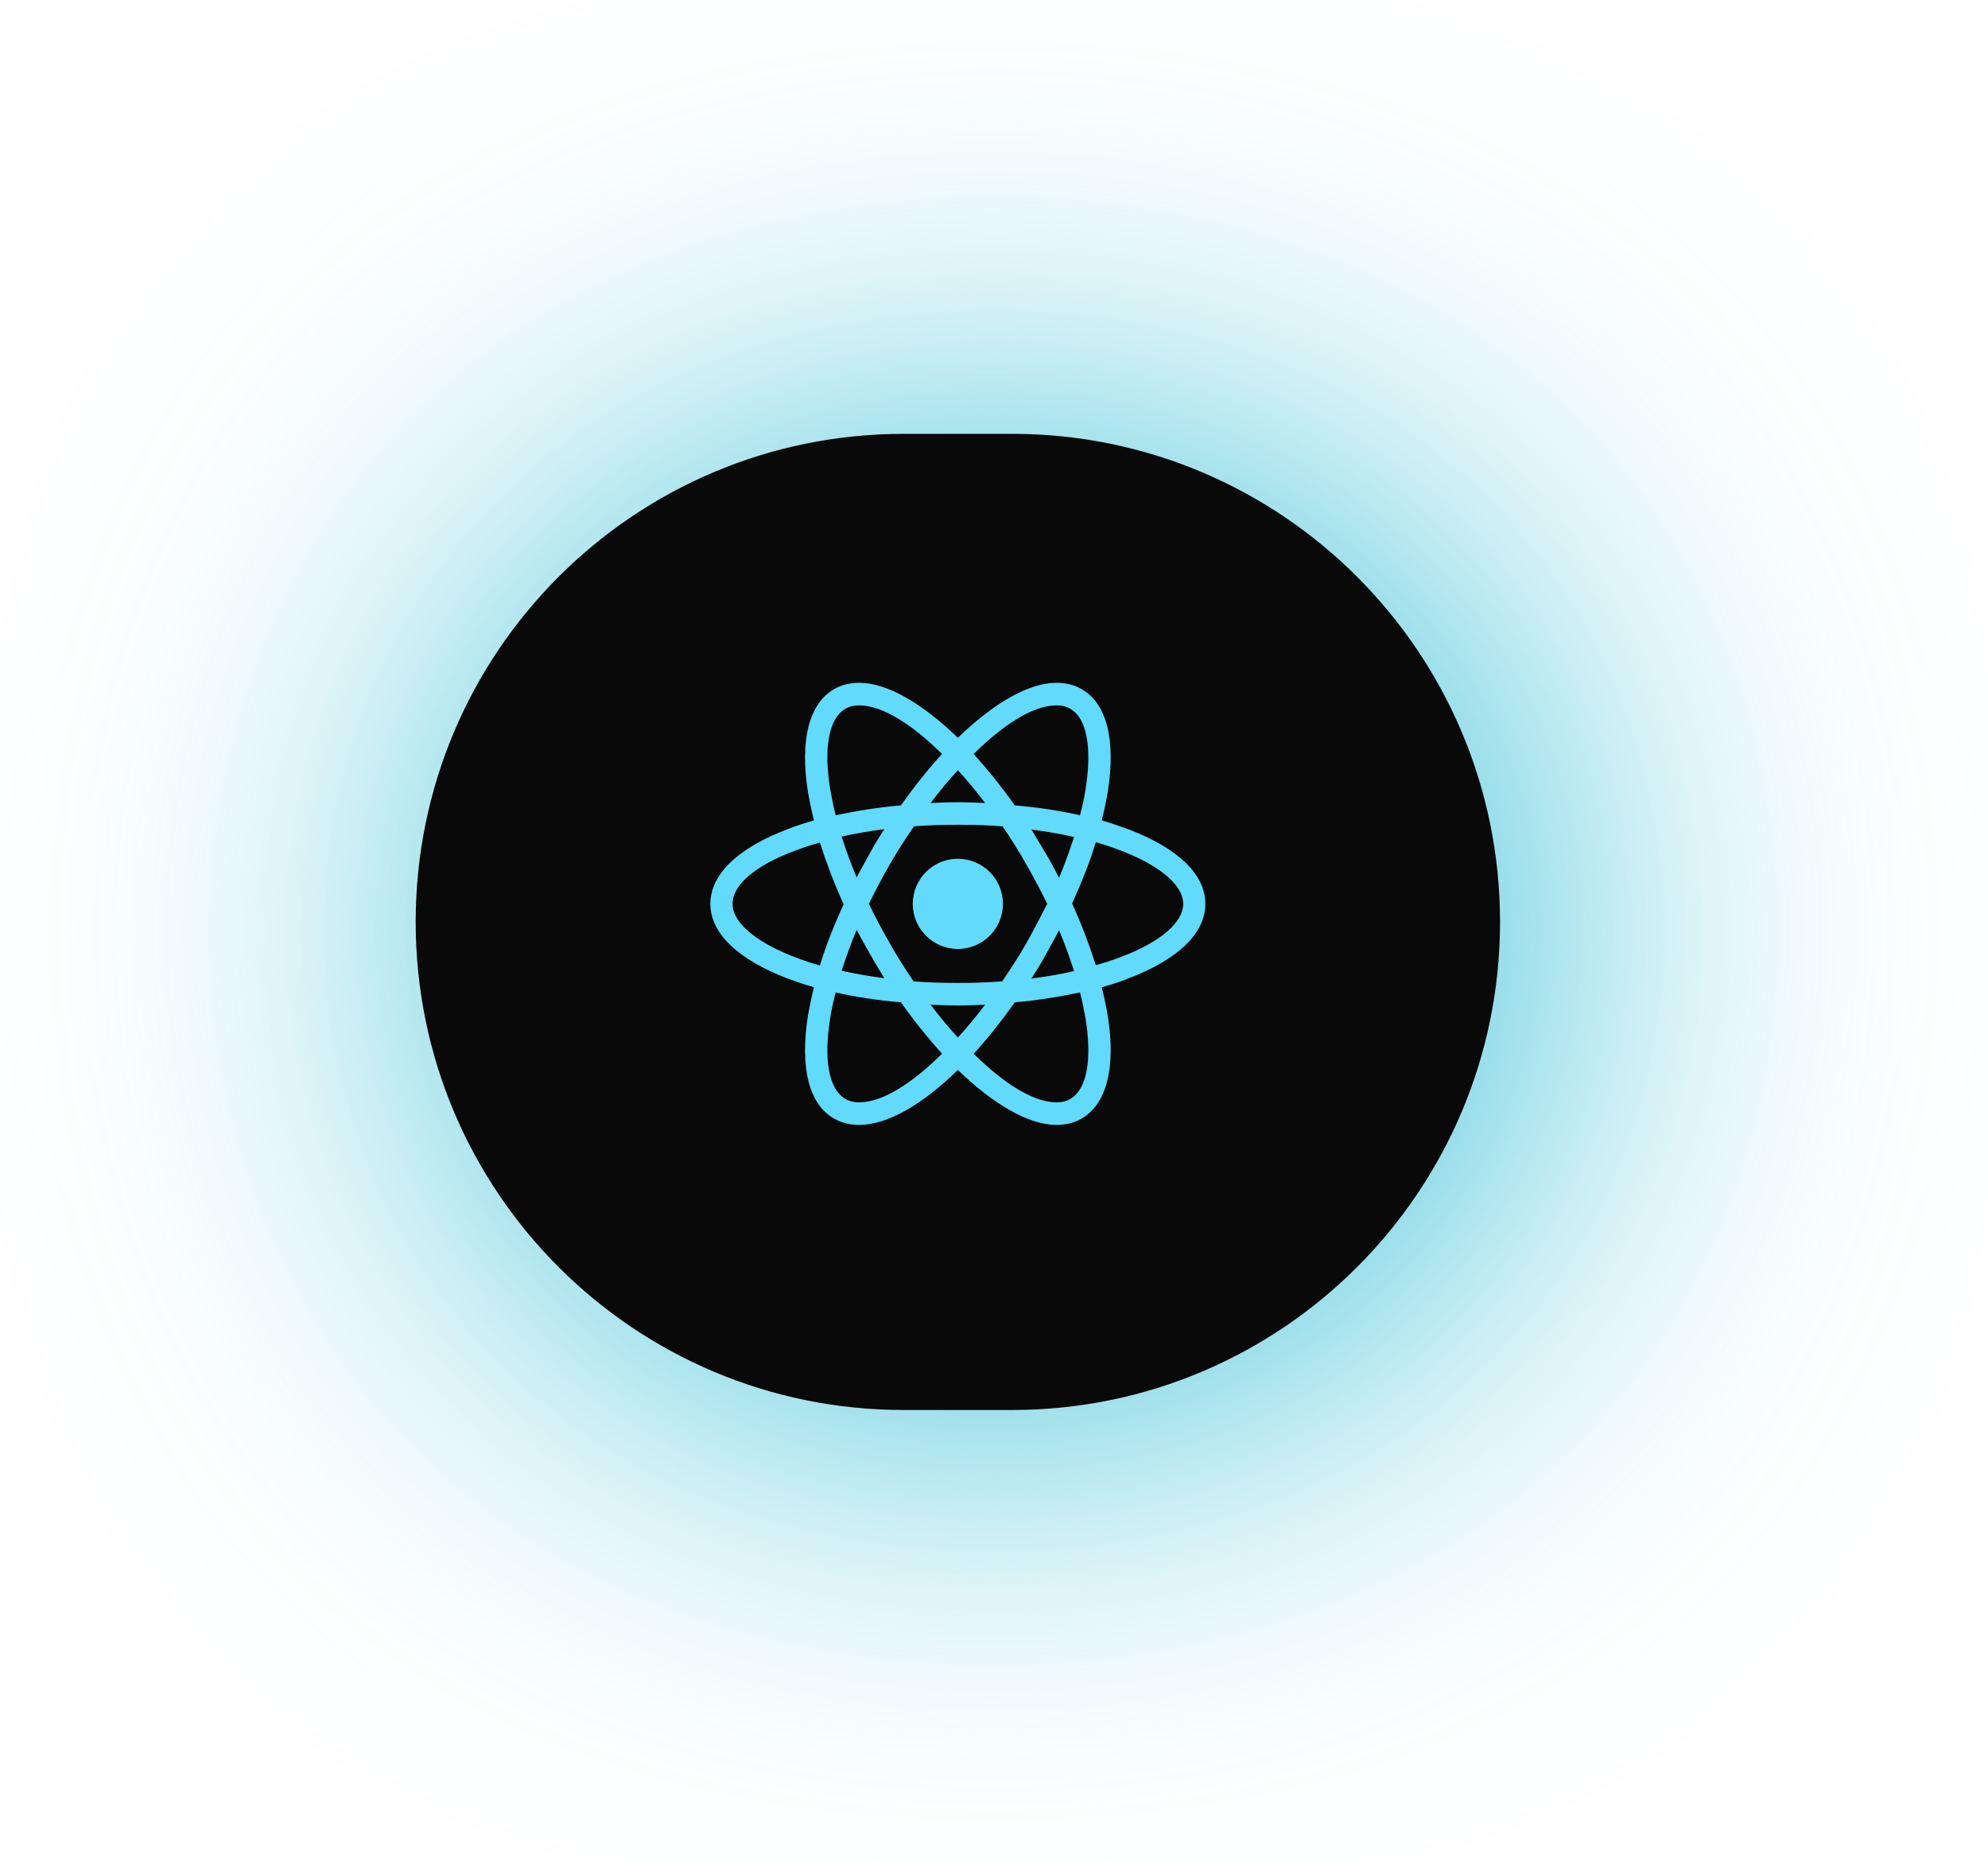
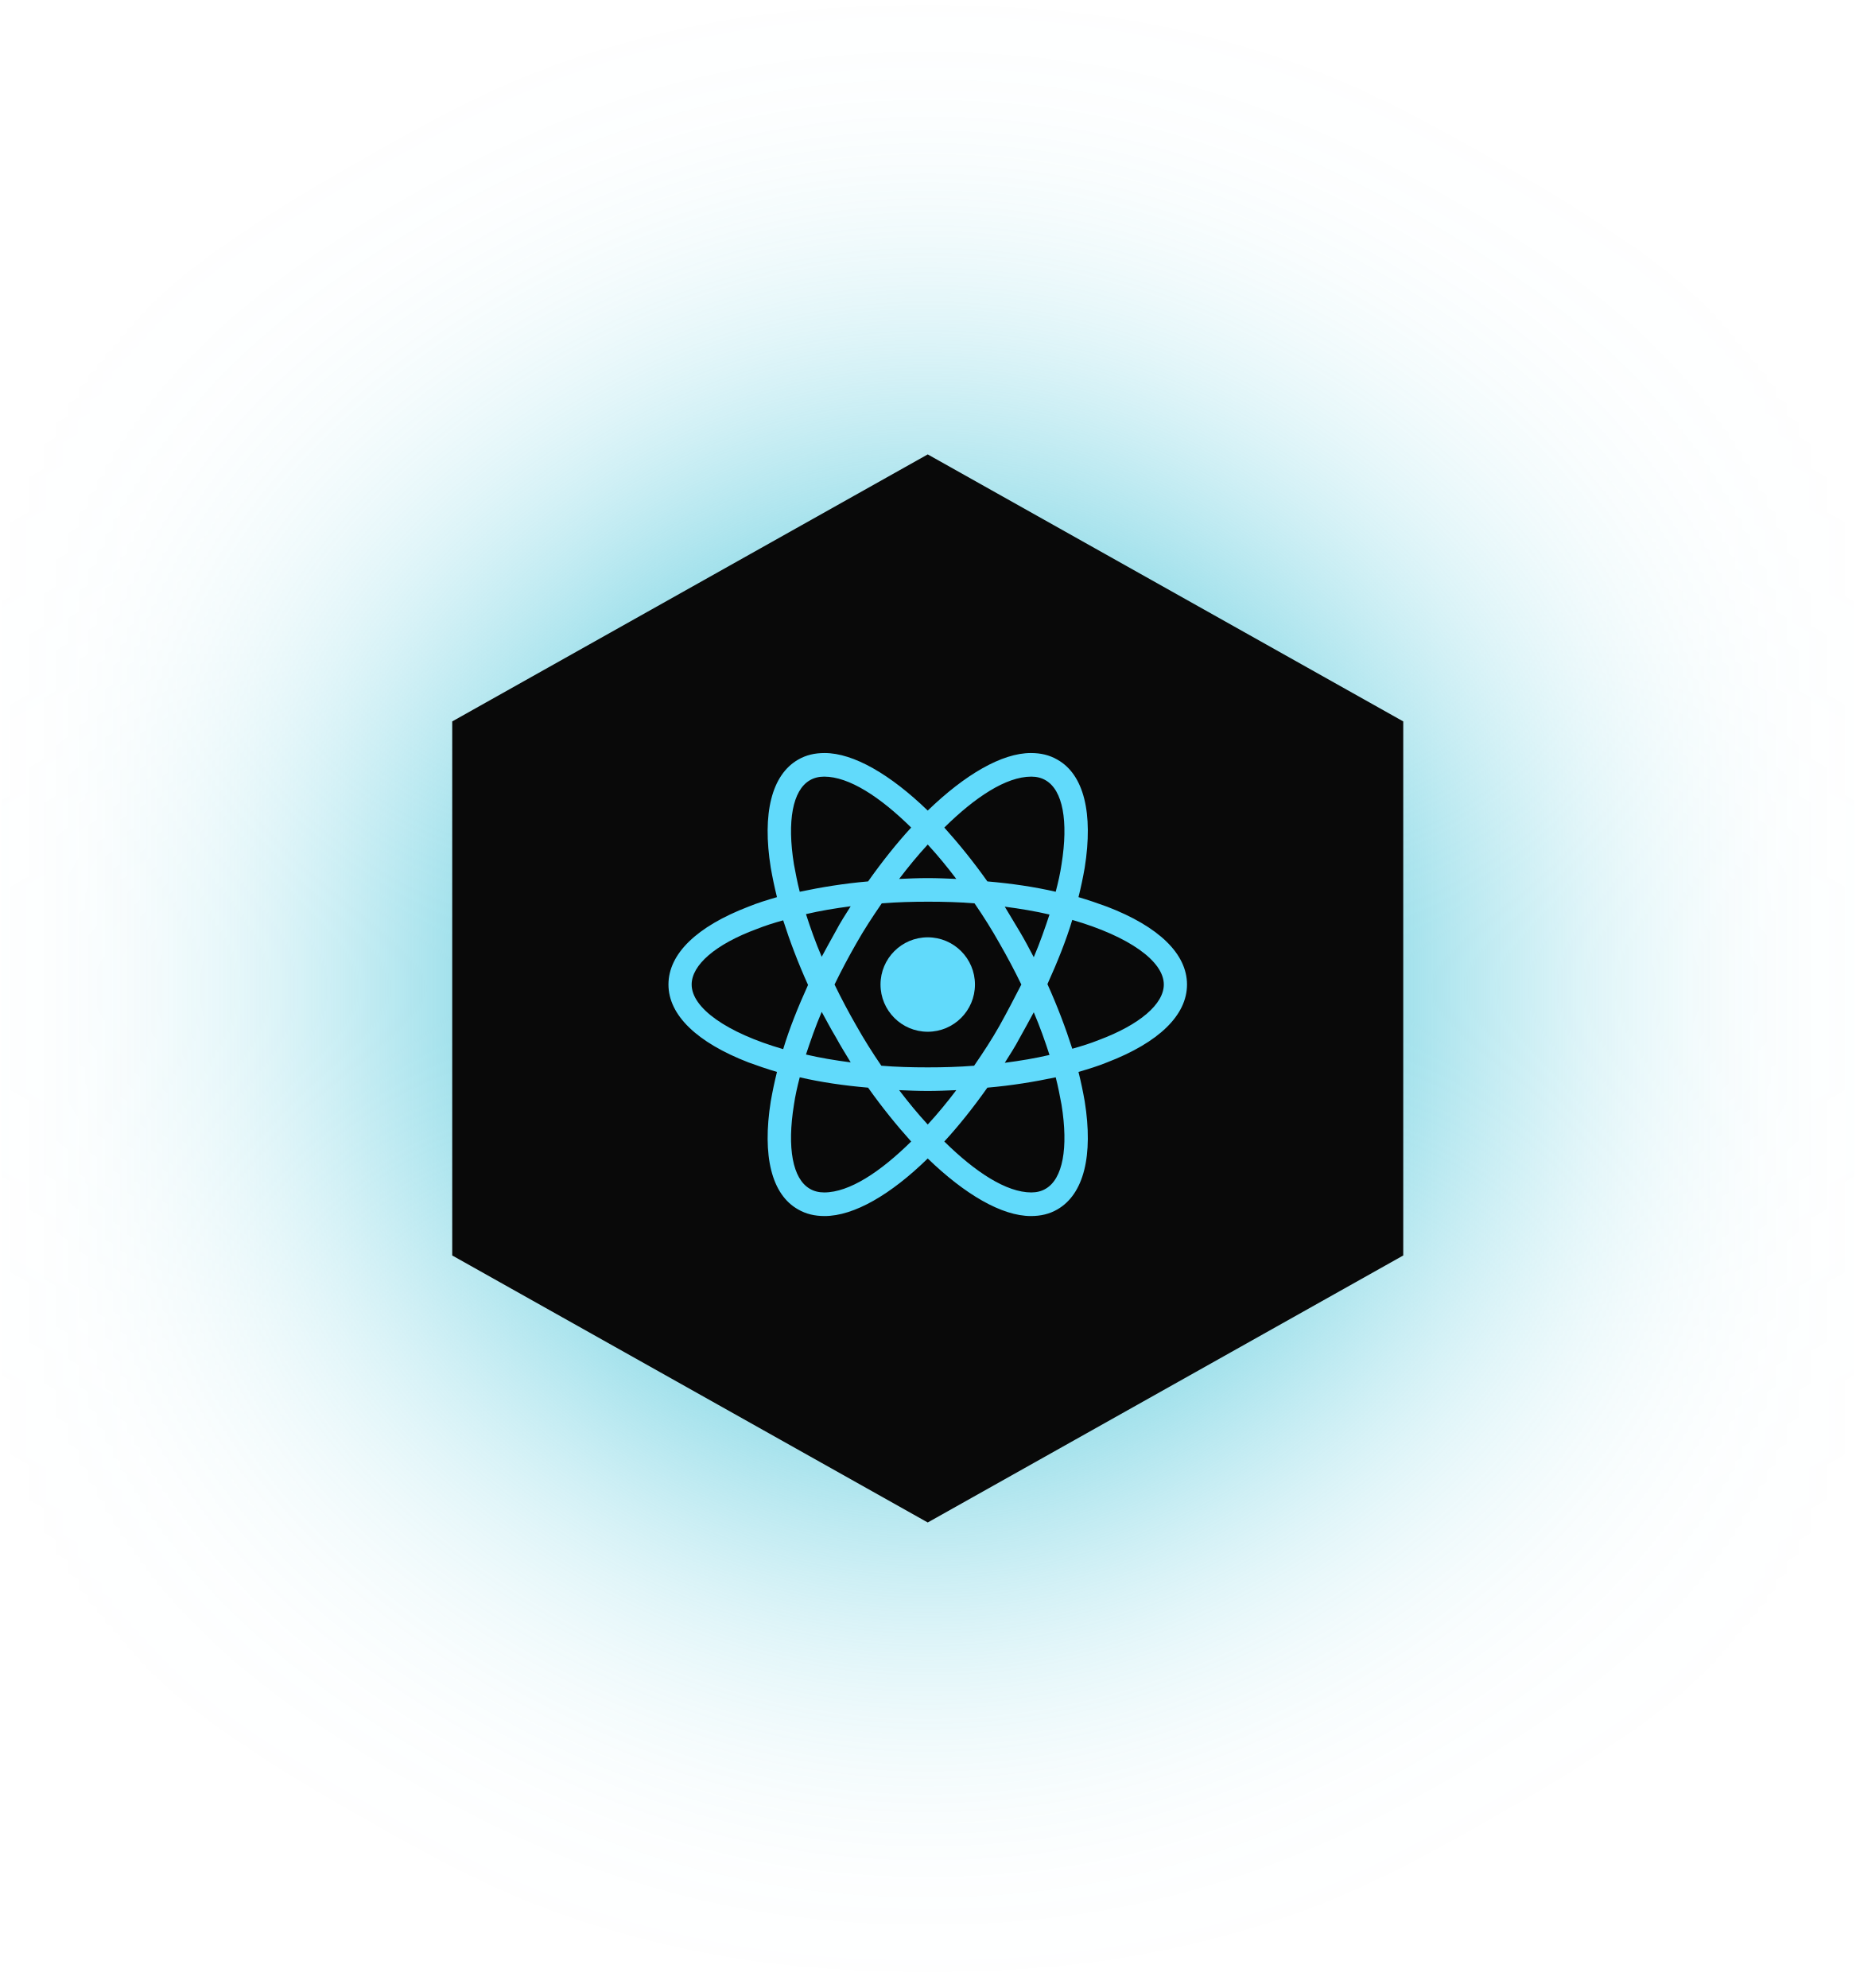
- <svg xmlns="http://www.w3.org/2000/svg" width="110" height="103" viewBox="0 0 110 103" fill="none">
-   <g filter="url(#filter0_f_541_11)">
-     <rect x="25" y="25" width="60" height="53" rx="24" fill="#35BED5" />
+ <svg xmlns="http://www.w3.org/2000/svg" width="98" height="105" viewBox="0 0 98 105" fill="none">
+   <g filter="url(#filter0_f_550_19)">
+     <path d="M49 24L74.115 38.103V66.31L49 80.413L23.885 66.31V38.103L49 24Z" fill="#35BED5" />
  </g>
-   <rect x="23" y="24" width="60" height="54" rx="27" fill="#090909" />
-   <path d="M53 52.494C54.377 52.494 55.494 51.377 55.494 50C55.494 48.623 54.377 47.506 53 47.506C51.623 47.506 50.506 48.623 50.506 50C50.506 51.377 51.623 52.494 53 52.494Z" fill="#61DAFB" />
-   <path d="M62.472 45.888C61.991 45.712 61.487 45.538 60.962 45.384C61.094 44.859 61.203 44.334 61.291 43.831C61.75 40.944 61.247 38.909 59.847 38.122C59.431 37.881 58.972 37.772 58.447 37.772C56.916 37.772 54.969 38.909 53 40.812C51.031 38.909 49.084 37.772 47.553 37.772C47.028 37.772 46.569 37.881 46.153 38.122C44.753 38.931 44.25 40.966 44.709 43.831C44.797 44.334 44.906 44.859 45.038 45.384C44.513 45.538 44.009 45.691 43.528 45.888C40.794 46.938 39.306 48.381 39.306 50C39.306 51.619 40.816 53.062 43.528 54.112C44.009 54.288 44.513 54.462 45.038 54.616C44.906 55.141 44.797 55.666 44.709 56.169C44.25 59.056 44.753 61.091 46.153 61.878C46.569 62.119 47.028 62.228 47.553 62.228C49.106 62.228 51.053 61.091 53 59.188C54.969 61.091 56.916 62.228 58.447 62.228C58.972 62.228 59.431 62.119 59.847 61.878C61.247 61.069 61.75 59.034 61.291 56.169C61.203 55.666 61.094 55.141 60.962 54.616C61.487 54.462 61.991 54.309 62.472 54.112C65.206 53.062 66.694 51.619 66.694 50C66.694 48.381 65.206 46.938 62.472 45.888ZM59.234 39.216C60.131 39.741 60.438 41.359 60.066 43.656C60 44.116 59.891 44.597 59.759 45.1C58.622 44.837 57.419 44.663 56.15 44.553C55.406 43.503 54.641 42.562 53.875 41.709C55.494 40.112 57.134 39.019 58.469 39.019C58.753 39.019 59.016 39.084 59.234 39.216ZM56.784 52.188C56.391 52.888 55.931 53.587 55.45 54.288C54.641 54.353 53.831 54.375 53 54.375C52.147 54.375 51.337 54.353 50.55 54.288C50.069 53.587 49.631 52.888 49.237 52.188C48.822 51.466 48.428 50.722 48.078 50C48.428 49.278 48.822 48.534 49.237 47.812C49.631 47.112 50.091 46.413 50.572 45.712C51.381 45.647 52.191 45.625 53.022 45.625C53.875 45.625 54.684 45.647 55.472 45.712C55.953 46.413 56.391 47.112 56.784 47.812C57.2 48.534 57.594 49.278 57.944 50C57.572 50.722 57.2 51.444 56.784 52.188ZM58.6 51.466C58.928 52.231 59.191 52.975 59.431 53.719C58.688 53.894 57.9 54.025 57.069 54.134C57.331 53.719 57.616 53.281 57.856 52.822C58.119 52.362 58.359 51.903 58.6 51.466ZM53 57.394C52.475 56.825 51.972 56.212 51.491 55.578C51.994 55.6 52.497 55.622 53 55.622C53.503 55.622 54.006 55.6 54.509 55.578C54.028 56.212 53.525 56.825 53 57.394ZM48.931 54.112C48.1 54.003 47.312 53.872 46.569 53.697C46.809 52.975 47.072 52.209 47.4 51.444C47.641 51.881 47.881 52.341 48.144 52.778C48.406 53.259 48.669 53.675 48.931 54.112ZM47.4 48.534C47.072 47.769 46.809 47.025 46.569 46.281C47.312 46.106 48.1 45.975 48.931 45.866C48.669 46.281 48.384 46.719 48.144 47.178C47.881 47.638 47.641 48.097 47.4 48.534ZM53 42.606C53.525 43.175 54.028 43.788 54.509 44.422C54.006 44.4 53.503 44.378 53 44.378C52.497 44.378 51.994 44.4 51.491 44.422C51.972 43.788 52.475 43.175 53 42.606ZM57.856 47.2L57.069 45.888C57.9 45.997 58.688 46.128 59.431 46.303C59.191 47.025 58.928 47.791 58.6 48.556C58.359 48.097 58.119 47.638 57.856 47.2ZM45.934 43.656C45.562 41.359 45.869 39.741 46.766 39.216C46.984 39.084 47.247 39.019 47.531 39.019C48.844 39.019 50.484 40.091 52.125 41.709C51.359 42.541 50.594 43.503 49.85 44.553C48.581 44.663 47.378 44.859 46.241 45.1C46.109 44.597 46.022 44.116 45.934 43.656ZM40.531 50C40.531 48.972 41.778 47.878 43.966 47.069C44.403 46.894 44.884 46.741 45.366 46.609C45.716 47.703 46.153 48.862 46.678 50.022C46.153 51.181 45.694 52.319 45.366 53.413C42.347 52.538 40.531 51.225 40.531 50ZM46.766 60.784C45.869 60.259 45.562 58.641 45.934 56.344C46 55.884 46.109 55.403 46.241 54.9C47.378 55.163 48.581 55.337 49.85 55.447C50.594 56.497 51.359 57.438 52.125 58.291C50.506 59.888 48.866 60.981 47.531 60.981C47.247 60.981 46.984 60.916 46.766 60.784ZM60.066 56.344C60.438 58.641 60.131 60.259 59.234 60.784C59.016 60.916 58.753 60.981 58.469 60.981C57.156 60.981 55.516 59.909 53.875 58.291C54.641 57.459 55.406 56.497 56.15 55.447C57.419 55.337 58.622 55.141 59.759 54.9C59.891 55.403 59.978 55.884 60.066 56.344ZM62.034 52.931C61.597 53.106 61.116 53.259 60.634 53.391C60.284 52.297 59.847 51.138 59.322 49.978C59.847 48.819 60.306 47.681 60.634 46.587C63.653 47.462 65.469 48.775 65.469 50C65.469 51.028 64.2 52.122 62.034 52.931Z" fill="#61DAFB" />
+   <path d="M49 24L74.115 38.103V66.31L49 80.413L23.885 66.31V38.103L49 24Z" fill="#090909" />
+   <path d="M49 54.494C50.377 54.494 51.494 53.377 51.494 52C51.494 50.623 50.377 49.506 49 49.506C47.623 49.506 46.506 50.623 46.506 52C46.506 53.377 47.623 54.494 49 54.494Z" fill="#61DAFB" />
+   <path d="M58.472 47.888C57.99 47.712 57.487 47.538 56.962 47.384C57.094 46.859 57.203 46.334 57.291 45.831C57.75 42.944 57.247 40.909 55.847 40.122C55.431 39.881 54.972 39.772 54.447 39.772C52.916 39.772 50.969 40.909 49 42.812C47.031 40.909 45.084 39.772 43.553 39.772C43.028 39.772 42.569 39.881 42.153 40.122C40.753 40.931 40.25 42.966 40.709 45.831C40.797 46.334 40.906 46.859 41.037 47.384C40.512 47.538 40.009 47.691 39.528 47.888C36.794 48.938 35.306 50.381 35.306 52C35.306 53.619 36.816 55.062 39.528 56.112C40.009 56.288 40.512 56.462 41.037 56.616C40.906 57.141 40.797 57.666 40.709 58.169C40.25 61.056 40.753 63.091 42.153 63.878C42.569 64.119 43.028 64.228 43.553 64.228C45.106 64.228 47.053 63.091 49 61.188C50.969 63.091 52.916 64.228 54.447 64.228C54.972 64.228 55.431 64.119 55.847 63.878C57.247 63.069 57.75 61.034 57.291 58.169C57.203 57.666 57.094 57.141 56.962 56.616C57.487 56.462 57.99 56.309 58.472 56.112C61.206 55.062 62.694 53.619 62.694 52C62.694 50.381 61.206 48.938 58.472 47.888ZM55.234 41.216C56.131 41.741 56.437 43.359 56.066 45.656C56 46.116 55.891 46.597 55.759 47.1C54.622 46.837 53.419 46.663 52.15 46.553C51.406 45.503 50.641 44.562 49.875 43.709C51.494 42.112 53.134 41.019 54.469 41.019C54.753 41.019 55.016 41.084 55.234 41.216ZM52.784 54.188C52.391 54.888 51.931 55.587 51.45 56.288C50.641 56.353 49.831 56.375 49 56.375C48.147 56.375 47.337 56.353 46.55 56.288C46.069 55.587 45.631 54.888 45.237 54.188C44.822 53.466 44.428 52.722 44.078 52C44.428 51.278 44.822 50.534 45.237 49.812C45.631 49.112 46.09 48.413 46.572 47.712C47.381 47.647 48.191 47.625 49.022 47.625C49.875 47.625 50.684 47.647 51.472 47.712C51.953 48.413 52.391 49.112 52.784 49.812C53.2 50.534 53.594 51.278 53.944 52C53.572 52.722 53.2 53.444 52.784 54.188ZM54.6 53.466C54.928 54.231 55.191 54.975 55.431 55.719C54.687 55.894 53.9 56.025 53.069 56.134C53.331 55.719 53.615 55.281 53.856 54.822C54.119 54.362 54.359 53.903 54.6 53.466ZM49 59.394C48.475 58.825 47.972 58.212 47.49 57.578C47.994 57.6 48.497 57.622 49 57.622C49.503 57.622 50.006 57.6 50.509 57.578C50.028 58.212 49.525 58.825 49 59.394ZM44.931 56.112C44.1 56.003 43.312 55.872 42.569 55.697C42.809 54.975 43.072 54.209 43.4 53.444C43.641 53.881 43.881 54.341 44.144 54.778C44.406 55.259 44.669 55.675 44.931 56.112ZM43.4 50.534C43.072 49.769 42.809 49.025 42.569 48.281C43.312 48.106 44.1 47.975 44.931 47.866C44.669 48.281 44.384 48.719 44.144 49.178C43.881 49.638 43.641 50.097 43.4 50.534ZM49 44.606C49.525 45.175 50.028 45.788 50.509 46.422C50.006 46.4 49.503 46.378 49 46.378C48.497 46.378 47.994 46.4 47.49 46.422C47.972 45.788 48.475 45.175 49 44.606ZM53.856 49.2L53.069 47.888C53.9 47.997 54.687 48.128 55.431 48.303C55.191 49.025 54.928 49.791 54.6 50.556C54.359 50.097 54.119 49.638 53.856 49.2ZM41.934 45.656C41.562 43.359 41.869 41.741 42.766 41.216C42.984 41.084 43.247 41.019 43.531 41.019C44.844 41.019 46.484 42.091 48.125 43.709C47.359 44.541 46.594 45.503 45.85 46.553C44.581 46.663 43.378 46.859 42.24 47.1C42.109 46.597 42.022 46.116 41.934 45.656ZM36.531 52C36.531 50.972 37.778 49.878 39.965 49.069C40.403 48.894 40.884 48.741 41.365 48.609C41.715 49.703 42.153 50.862 42.678 52.022C42.153 53.181 41.694 54.319 41.365 55.413C38.347 54.538 36.531 53.225 36.531 52ZM42.766 62.784C41.869 62.259 41.562 60.641 41.934 58.344C42 57.884 42.109 57.403 42.24 56.9C43.378 57.163 44.581 57.337 45.85 57.447C46.594 58.497 47.359 59.438 48.125 60.291C46.506 61.888 44.865 62.981 43.531 62.981C43.247 62.981 42.984 62.916 42.766 62.784ZM56.066 58.344C56.437 60.641 56.131 62.259 55.234 62.784C55.016 62.916 54.753 62.981 54.469 62.981C53.156 62.981 51.516 61.909 49.875 60.291C50.641 59.459 51.406 58.497 52.15 57.447C53.419 57.337 54.622 57.141 55.759 56.9C55.891 57.403 55.978 57.884 56.066 58.344ZM58.034 54.931C57.597 55.106 57.115 55.259 56.634 55.391C56.284 54.297 55.847 53.138 55.322 51.978C55.847 50.819 56.306 49.681 56.634 48.587C59.653 49.462 61.469 50.775 61.469 52C61.469 53.028 60.2 54.122 58.034 54.931Z" fill="#61DAFB" />
  <defs>
-     <filter id="filter0_f_541_11" x="0" y="0" width="110" height="103" filterUnits="userSpaceOnUse" color-interpolation-filters="sRGB">
+     <filter id="filter0_f_550_19" x="0.085" y="0.2" width="97.829" height="104.013" filterUnits="userSpaceOnUse" color-interpolation-filters="sRGB">
      <feFlood flood-opacity="0" result="BackgroundImageFix" />
      <feBlend mode="normal" in="SourceGraphic" in2="BackgroundImageFix" result="shape" />
-       <feGaussianBlur stdDeviation="12.5" result="effect1_foregroundBlur_541_11" />
+       <feGaussianBlur stdDeviation="11.9" result="effect1_foregroundBlur_550_19" />
    </filter>
  </defs>
</svg>
